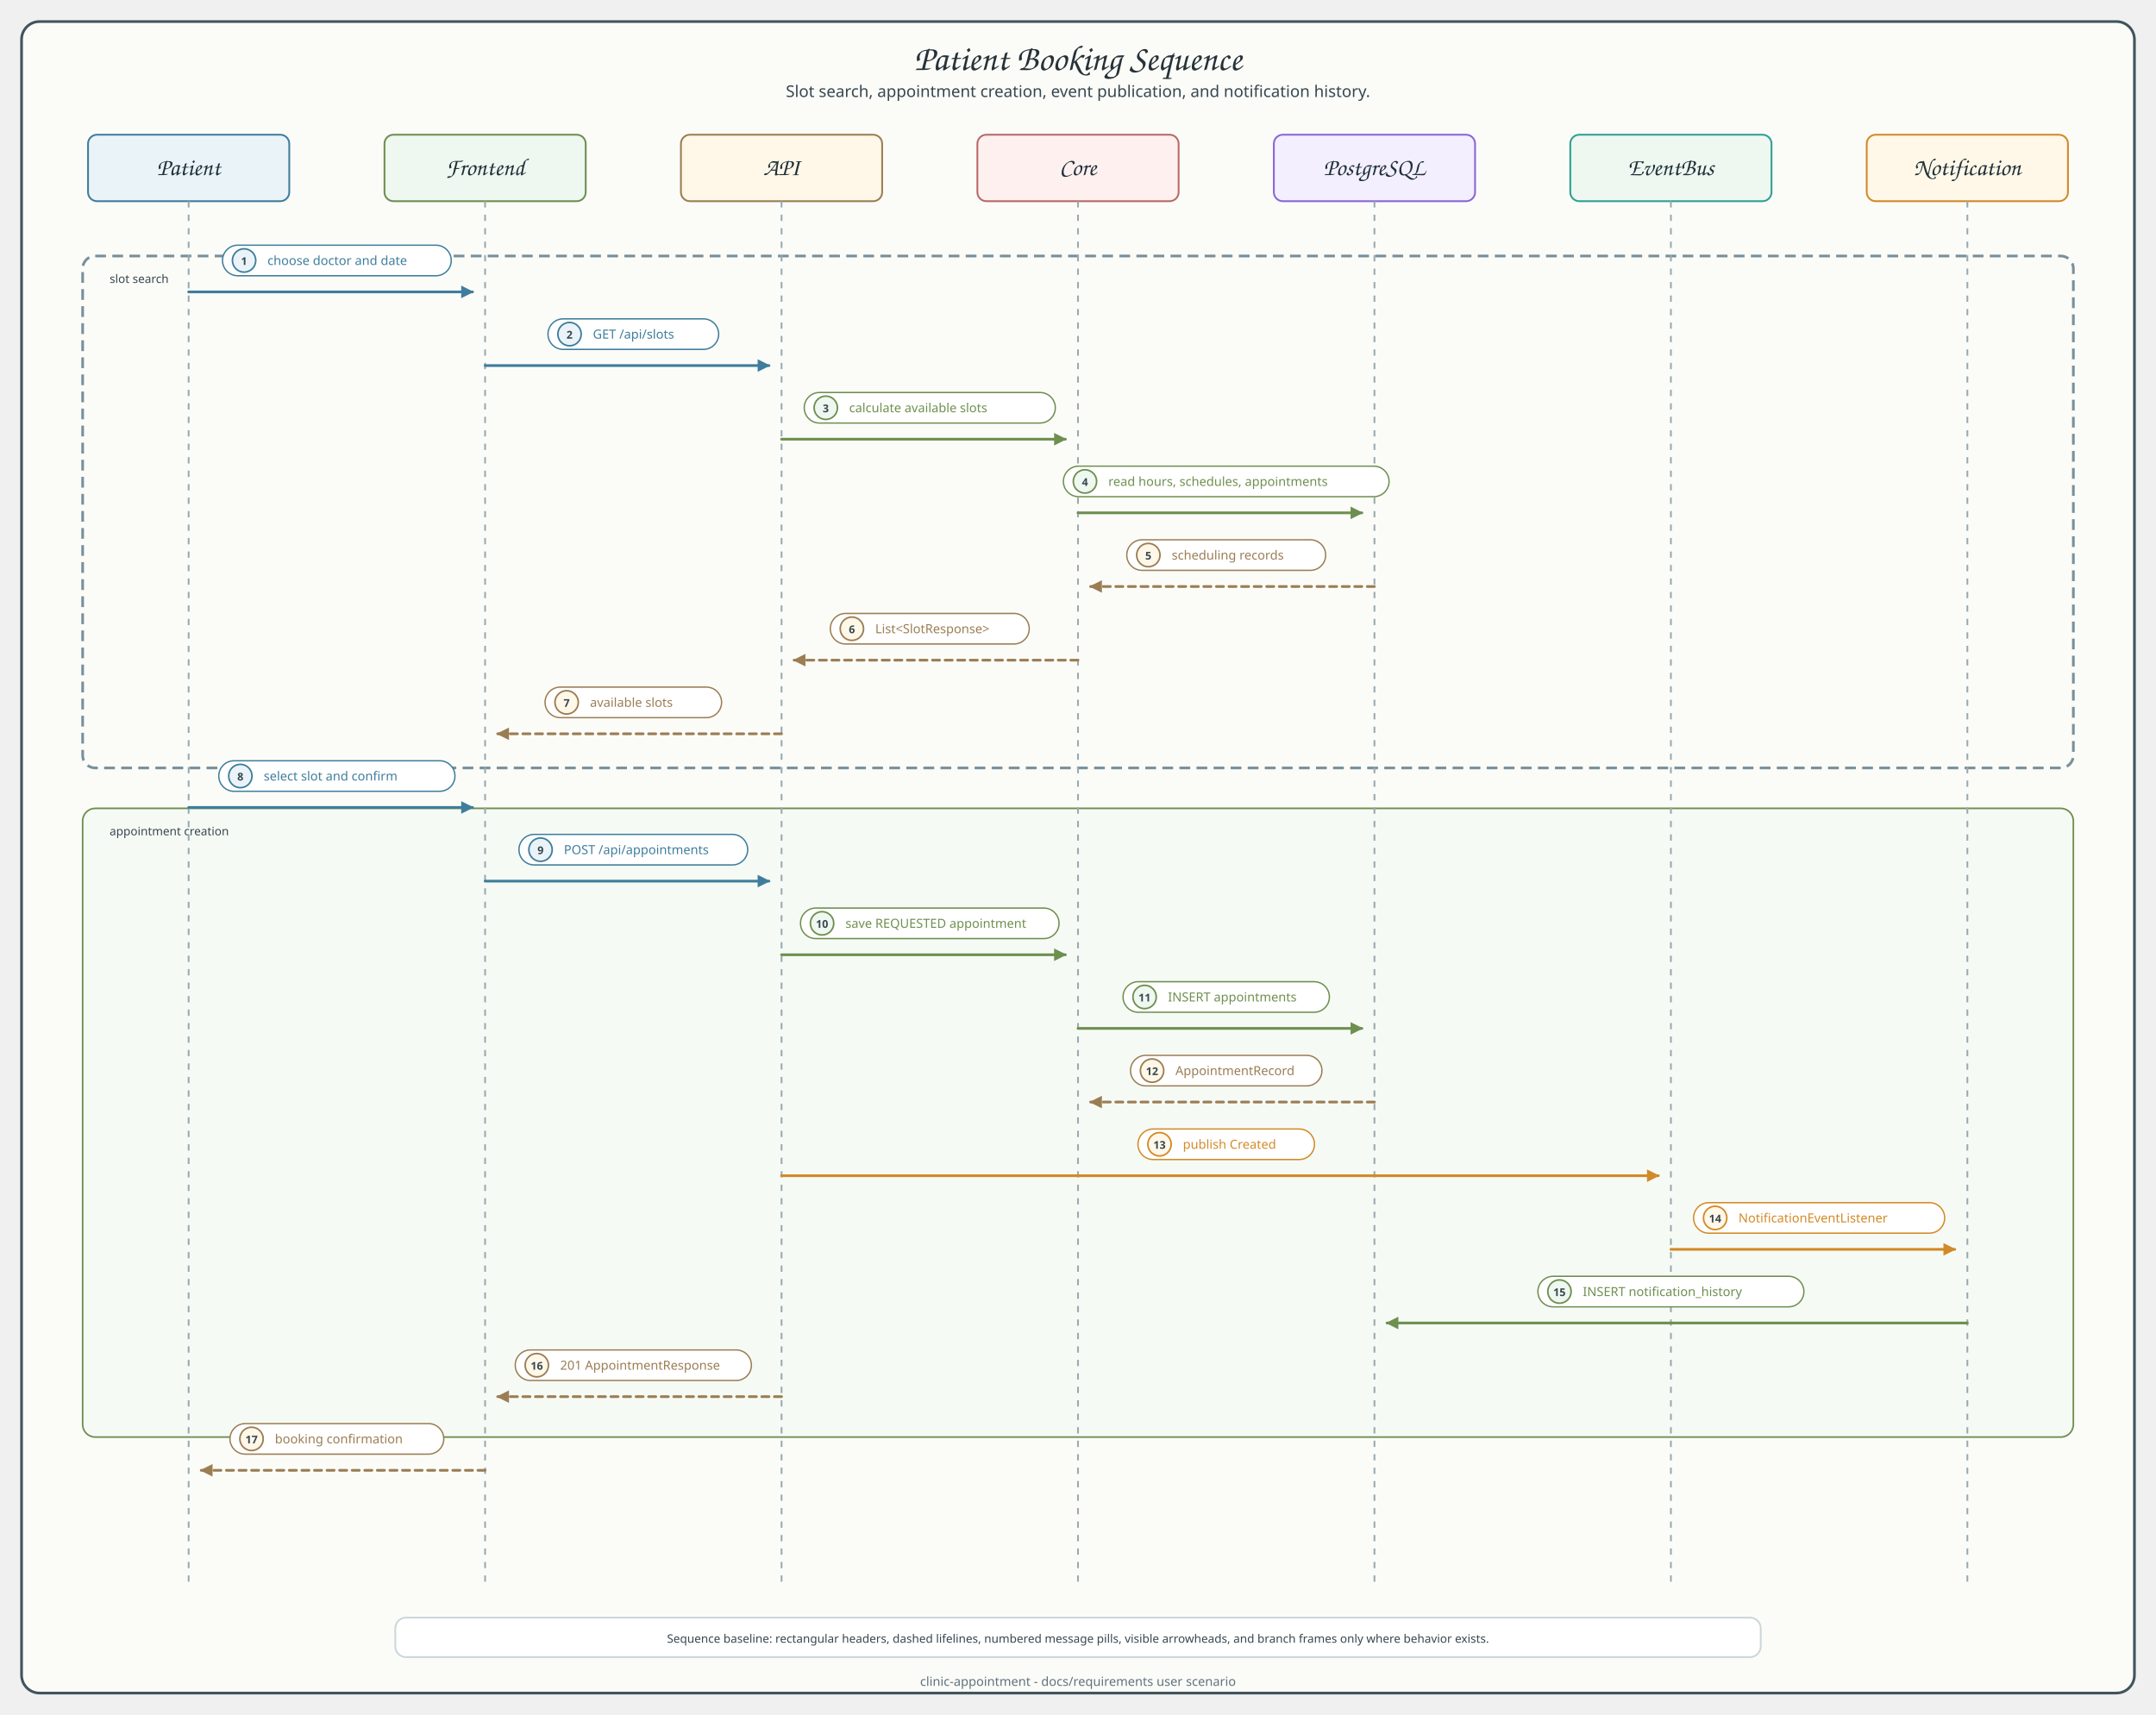
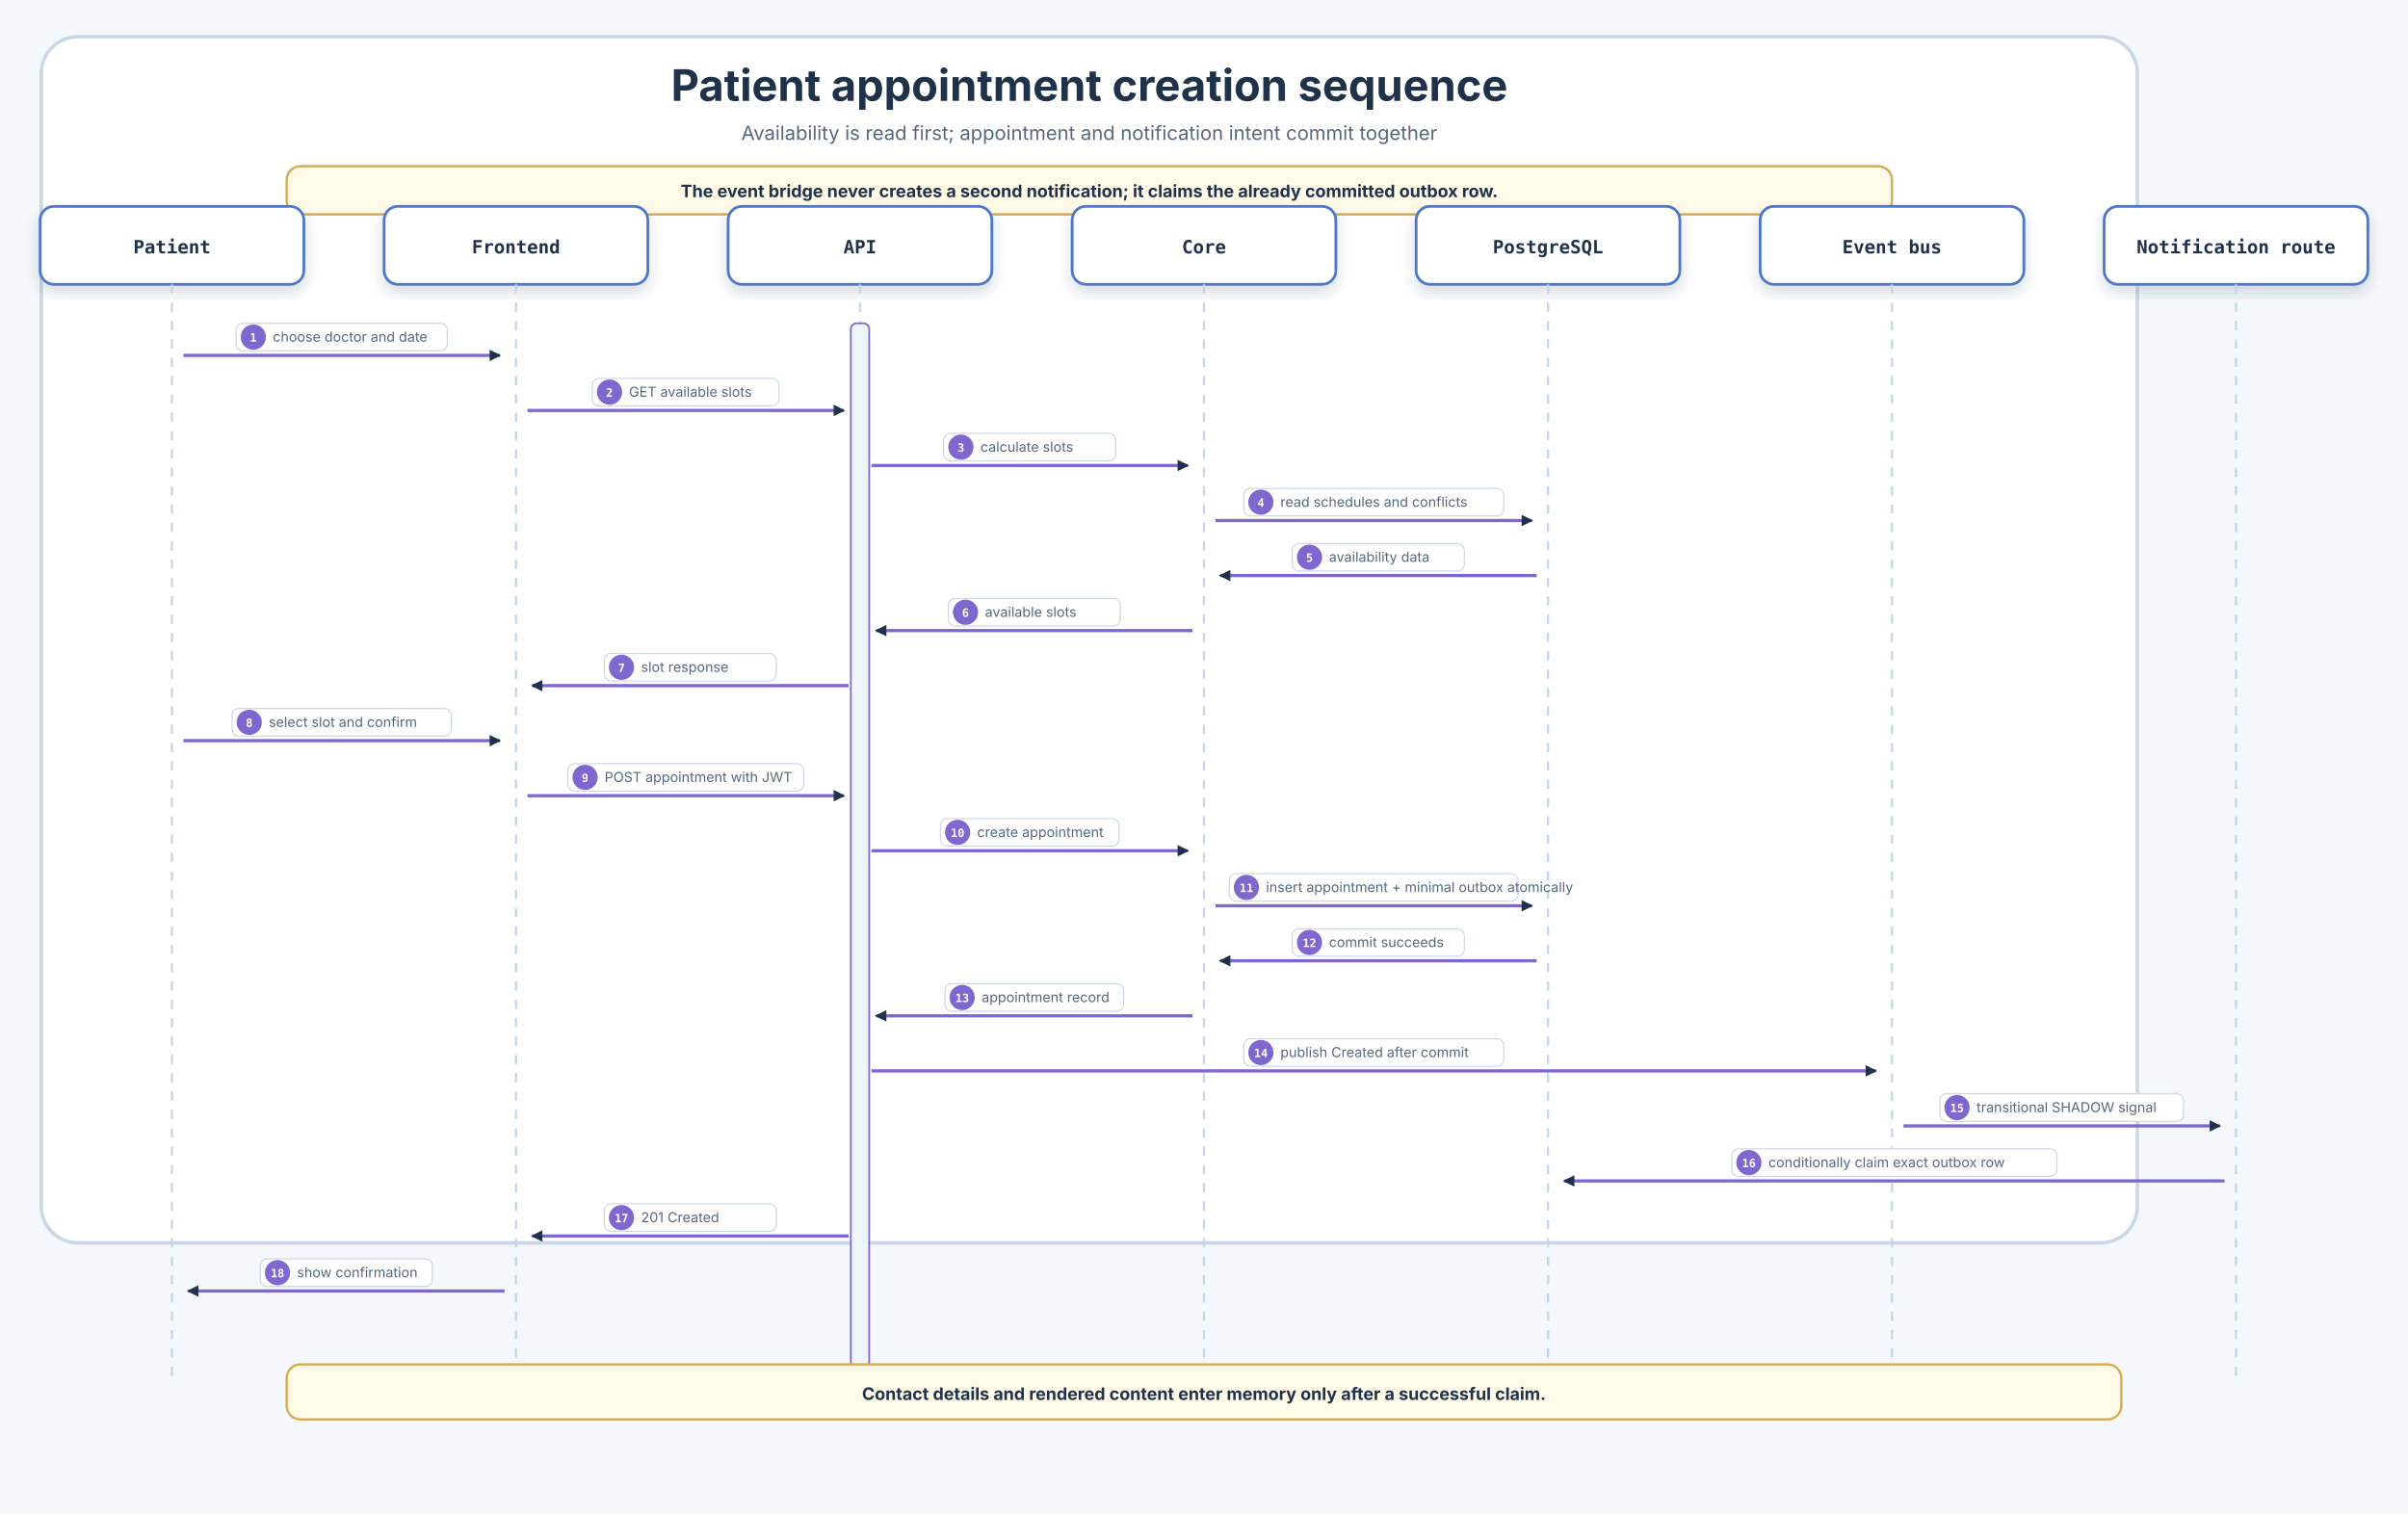
- <svg xmlns="http://www.w3.org/2000/svg" width="2400" height="1909" viewBox="0 0 2400 1909" role="img" aria-label="Patient Booking Sequence">
+ <svg xmlns="http://www.w3.org/2000/svg" width="2100" height="1320" viewBox="0 0 2100 1320" role="img" aria-labelledby="sequence-title sequence-description">
  <defs>
-     <marker id="arrow-call" markerUnits="userSpaceOnUse" markerWidth="14" markerHeight="14" viewBox="0 0 10 10" refX="9" refY="5" orient="auto">
-       <path d="M 0 0 L 10 5 L 0 10 Z" fill="#3f7d9c" />
-     </marker>
-     <marker id="arrow-work" markerUnits="userSpaceOnUse" markerWidth="14" markerHeight="14" viewBox="0 0 10 10" refX="9" refY="5" orient="auto">
-       <path d="M 0 0 L 10 5 L 0 10 Z" fill="#6e8f4f" />
-     </marker>
-     <marker id="arrow-return" markerUnits="userSpaceOnUse" markerWidth="14" markerHeight="14" viewBox="0 0 10 10" refX="9" refY="5" orient="auto">
-       <path d="M 0 0 L 10 5 L 0 10 Z" fill="#9b7d54" />
-     </marker>
-     <marker id="arrow-skip" markerUnits="userSpaceOnUse" markerWidth="14" markerHeight="14" viewBox="0 0 10 10" refX="9" refY="5" orient="auto">
-       <path d="M 0 0 L 10 5 L 0 10 Z" fill="#b86868" />
-     </marker>
-     <marker id="arrow-async" markerUnits="userSpaceOnUse" markerWidth="14" markerHeight="14" viewBox="0 0 10 10" refX="9" refY="5" orient="auto">
-       <path d="M 0 0 L 10 5 L 0 10 Z" fill="#8a65d8" />
-     </marker>
-     <marker id="arrow-store" markerUnits="userSpaceOnUse" markerWidth="14" markerHeight="14" viewBox="0 0 10 10" refX="9" refY="5" orient="auto">
-       <path d="M 0 0 L 10 5 L 0 10 Z" fill="#2f9f93" />
-     </marker>
-     <marker id="arrow-event" markerUnits="userSpaceOnUse" markerWidth="14" markerHeight="14" viewBox="0 0 10 10" refX="9" refY="5" orient="auto">
-       <path d="M 0 0 L 10 5 L 0 10 Z" fill="#d28a28" />
+     <filter id="sequence-shadow" x="-10%" y="-10%" width="120%" height="130%">
+       <feDropShadow dx="0" dy="6" stdDeviation="6" flood-color="#27415f" flood-opacity="0.18" />
+     </filter>
+     <marker id="sequence-arrow" markerWidth="10" markerHeight="10" refX="9" refY="5" orient="auto" markerUnits="userSpaceOnUse" viewBox="0 0 10 10">
+       <path d="M 0 0 L 10 5 L 0 10 Z" fill="#20324a" />
    </marker>
    <style>
-     .title{font-family:"Architects Daughter","Comic Sans MS",cursive;font-size:40px;fill:#263238}
-     .subtitle,.msg,.note,.footer{font-family:"Comic Mono","Comic Sans MS",ui-sans-serif,sans-serif;fill:#36464f}
-     .subtitle{font-size:18px}.participant{font-family:"Architects Daughter","Comic Sans MS",cursive;font-size:27px;fill:#1f3138}.msg{font-size:14px}.note{font-size:13px}.footer{font-size:14px;fill:#60727d}
-     .frame{fill:#fbfcf8;stroke:#41545d;stroke-width:3}.header{stroke-width:2}.lifeline{stroke:#9aaab1;stroke-width:2;stroke-dasharray:7 8}
-     .label{stroke-width:1.5}.badge{stroke-width:1.8}.badgeText{font-family:"Comic Mono","Comic Sans MS",ui-sans-serif,sans-serif;font-size:12px;fill:#36464f;font-weight:700}
-     .returnLine{stroke-dasharray:8 6}.alt{fill:none;stroke:#78909c;stroke-width:3;stroke-dasharray:12 7}.branchOk{fill:#eef7f0;fill-opacity:.35;stroke:#6e8f4f;stroke-width:1.8}.branchSkip{fill:#fff5f5;stroke:#b86868;stroke-width:1.8}
-     .noteBox{fill:#ffffff;stroke:#ccd7da;stroke-width:2}
-     .call{fill:none;stroke:#3f7d9c;stroke-width:3;marker-end:url(#arrow-call);stroke-linecap:round}.label.callLabel{stroke:#3f7d9c;fill:#fff}.badge.callBadge{fill:#eaf4f8;stroke:#3f7d9c}.callText{fill:#3f7d9c}.work{fill:none;stroke:#6e8f4f;stroke-width:3;marker-end:url(#arrow-work);stroke-linecap:round}.label.workLabel{stroke:#6e8f4f;fill:#fff}.badge.workBadge{fill:#eef7f0;stroke:#6e8f4f}.workText{fill:#6e8f4f}.return{fill:none;stroke:#9b7d54;stroke-width:3;marker-end:url(#arrow-return);stroke-linecap:round}.label.returnLabel{stroke:#9b7d54;fill:#fff}.badge.returnBadge{fill:#fff7e8;stroke:#9b7d54}.returnText{fill:#9b7d54}.skip{fill:none;stroke:#b86868;stroke-width:3;marker-end:url(#arrow-skip);stroke-linecap:round}.label.skipLabel{stroke:#b86868;fill:#fff}.badge.skipBadge{fill:#fff0f0;stroke:#b86868}.skipText{fill:#b86868}.async{fill:none;stroke:#8a65d8;stroke-width:3;marker-end:url(#arrow-async);stroke-linecap:round}.label.asyncLabel{stroke:#8a65d8;fill:#fff}.badge.asyncBadge{fill:#f4efff;stroke:#8a65d8}.asyncText{fill:#8a65d8}.store{fill:none;stroke:#2f9f93;stroke-width:3;marker-end:url(#arrow-store);stroke-linecap:round}.label.storeLabel{stroke:#2f9f93;fill:#fff}.badge.storeBadge{fill:#eef7f0;stroke:#2f9f93}.storeText{fill:#2f9f93}.event{fill:none;stroke:#d28a28;stroke-width:3;marker-end:url(#arrow-event);stroke-linecap:round}.label.eventLabel{stroke:#d28a28;fill:#fff}.badge.eventBadge{fill:#fff7e8;stroke:#d28a28}.eventText{fill:#d28a28}
-   </style>
+       svg{font-family:Inter,ui-sans-serif,system-ui,sans-serif}.canvas{fill:#f4f7fb}.frame{fill:#ffffff;stroke:#cbd7e6;stroke-width:3}
+       .title{font-size:38px;font-weight:750;fill:#20324a}.subtitle{font-size:17px;fill:#56677d}
+       .header{fill:#ffffff;stroke:#4f77c9;stroke-width:2.4;filter:url(#sequence-shadow)}
+       .participant-title{font-family:"JetBrains Mono",ui-monospace,monospace;font-size:16px;font-weight:700;fill:#20324a}
+       .lifeline{stroke:#c7d6e8;stroke-width:2;stroke-dasharray:8 8}.message{stroke:#8067cf;stroke-width:2.8;fill:none}
+       .activation{fill:#eef4fc;stroke:#8067cf;stroke-width:1.5}.label{fill:#ffffff;stroke:#cbd7e6;stroke-width:1}.msg{font-size:12px;fill:#56677d}
+       .step{fill:#8067cf}.badgeText{font-family:"JetBrains Mono",ui-monospace,monospace;font-size:10px;font-weight:700;fill:#ffffff}
+       .note{fill:#fff9e8;stroke:#d4aa53;stroke-width:2}.note-text{font-size:15px;font-weight:650;fill:#20324a}
+     </style>
  </defs>
-   <rect x="24" y="24" width="2352" height="1861" rx="20" class="frame" />
-   <text x="1200" y="78" text-anchor="middle" class="title">Patient Booking Sequence</text>
-   <text x="1200" y="108" text-anchor="middle" class="subtitle">Slot search, appointment creation, event publication, and notification history.</text>
-   <rect x="92" y="285" width="2216" height="570" rx="14" class="alt" />
-   <text x="122" y="315" class="note">slot search</text>
-   <rect x="92" y="900" width="2216" height="700" rx="14" class="branchOk" />
-   <text x="122" y="930" class="note">appointment creation</text>
-   <rect x="98" y="150" width="224" height="74" rx="10" class="header" fill="#eaf4f8" stroke="#3f7d9c" />
-   <text class="participant" x="210" y="195" text-anchor="middle">Patient</text>
-   <line x1="210" y1="224" x2="210" y2="1767" class="lifeline" />
-   <rect x="428" y="150" width="224" height="74" rx="10" class="header" fill="#eef7f0" stroke="#6e8f4f" />
-   <text class="participant" x="540" y="195" text-anchor="middle">Frontend</text>
-   <line x1="540" y1="224" x2="540" y2="1767" class="lifeline" />
-   <rect x="758" y="150" width="224" height="74" rx="10" class="header" fill="#fff7e8" stroke="#9b7d54" />
-   <text class="participant" x="870" y="195" text-anchor="middle">API</text>
-   <line x1="870" y1="224" x2="870" y2="1767" class="lifeline" />
-   <rect x="1088" y="150" width="224" height="74" rx="10" class="header" fill="#fff0f0" stroke="#b86868" />
-   <text class="participant" x="1200" y="195" text-anchor="middle">Core</text>
-   <line x1="1200" y1="224" x2="1200" y2="1767" class="lifeline" />
-   <rect x="1418" y="150" width="224" height="74" rx="10" class="header" fill="#f4efff" stroke="#8a65d8" />
-   <text class="participant" x="1530" y="195" text-anchor="middle">PostgreSQL</text>
-   <line x1="1530" y1="224" x2="1530" y2="1767" class="lifeline" />
-   <rect x="1748" y="150" width="224" height="74" rx="10" class="header" fill="#eef7f0" stroke="#2f9f93" />
-   <text class="participant" x="1860" y="195" text-anchor="middle">EventBus</text>
-   <line x1="1860" y1="224" x2="1860" y2="1767" class="lifeline" />
-   <rect x="2078" y="150" width="224" height="74" rx="10" class="header" fill="#fff7e8" stroke="#d28a28" />
-   <text class="participant" x="2190" y="195" text-anchor="middle">Notification</text>
-   <line x1="2190" y1="224" x2="2190" y2="1767" class="lifeline" />
-   <g>
-     <rect x="247.7" y="273" width="254.6" height="34" rx="17" class="label callLabel" />
-     <circle cx="271.7" cy="290" r="13" class="badge callBadge" />
-     <text x="271.7" y="295" text-anchor="middle" class="badgeText">1</text>
-     <text x="297.7" y="295" class="msg callText">choose doctor and date</text>
+   <rect class="canvas" width="2100" height="1320" />
+   <rect class="frame" x="36" y="32" width="1828" height="1052" rx="32" />
+   <text class="title" x="950" y="88" text-anchor="middle">Patient appointment creation sequence</text>
+   <text class="subtitle" x="950" y="122" text-anchor="middle">Availability is read first; appointment and notification intent commit together</text>
+   <g id="rollout-note">
+     <rect class="note" x="250" y="145" width="1400" height="42" rx="12" />
+     <text class="note-text" x="950" y="172" text-anchor="middle">The event bridge never creates a second notification; it claims the already committed outbox row.</text>
  </g>
-   <path d="M 210 325 L 526 325" class="call" />
-   <g>
-     <rect x="610" y="355" width="190" height="34" rx="17" class="label callLabel" />
-     <circle cx="634" cy="372" r="13" class="badge callBadge" />
-     <text x="634" y="377" text-anchor="middle" class="badgeText">2</text>
-     <text x="660" y="377" class="msg callText">GET /api/slots</text>
+   <g id="participant-0">
+     <rect class="header" x="35" y="180" width="230" height="68" rx="12" />
+     <text class="participant-title" x="150" y="221" text-anchor="middle">Patient</text>
+     <line class="lifeline" x1="150" y1="248" x2="150" y2="1200" />
  </g>
-   <path d="M 540 407 L 856 407" class="call" />
-   <g>
-     <rect x="895.25" y="437" width="279.5" height="34" rx="17" class="label workLabel" />
-     <circle cx="919.25" cy="454" r="13" class="badge workBadge" />
-     <text x="919.25" y="459" text-anchor="middle" class="badgeText">3</text>
-     <text x="945.25" y="459" class="msg workText">calculate available slots</text>
+   <g id="participant-1">
+     <rect class="header" x="335" y="180" width="230" height="68" rx="12" />
+     <text class="participant-title" x="450" y="221" text-anchor="middle">Frontend</text>
+     <line class="lifeline" x1="450" y1="248" x2="450" y2="1200" />
  </g>
-   <path d="M 870 489 L 1186 489" class="work" />
-   <g>
-     <rect x="1183.75" y="519" width="362.5" height="34" rx="17" class="label workLabel" />
-     <circle cx="1207.75" cy="536" r="13" class="badge workBadge" />
-     <text x="1207.75" y="541" text-anchor="middle" class="badgeText">4</text>
-     <text x="1233.75" y="541" class="msg workText">read hours, schedules, appointments</text>
+   <g id="participant-2">
+     <rect class="header" x="635" y="180" width="230" height="68" rx="12" />
+     <text class="participant-title" x="750" y="221" text-anchor="middle">API</text>
+     <line class="lifeline" x1="750" y1="248" x2="750" y2="1200" />
  </g>
-   <path d="M 1200 571 L 1516 571" class="work" />
-   <g>
-     <rect x="1254.3" y="601" width="221.4" height="34" rx="17" class="label returnLabel" />
-     <circle cx="1278.3" cy="618" r="13" class="badge returnBadge" />
-     <text x="1278.3" y="623" text-anchor="middle" class="badgeText">5</text>
-     <text x="1304.3" y="623" class="msg returnText">scheduling records</text>
+   <g id="participant-3">
+     <rect class="header" x="935" y="180" width="230" height="68" rx="12" />
+     <text class="participant-title" x="1050" y="221" text-anchor="middle">Core</text>
+     <line class="lifeline" x1="1050" y1="248" x2="1050" y2="1200" />
  </g>
-   <path d="M 1530 653 L 1214 653" class="return returnLine" />
-   <g>
-     <rect x="924.3" y="683" width="221.4" height="34" rx="17" class="label returnLabel" />
-     <circle cx="948.3" cy="700" r="13" class="badge returnBadge" />
-     <text x="948.3" y="705" text-anchor="middle" class="badgeText">6</text>
-     <text x="974.3" y="705" class="msg returnText">List&lt;SlotResponse&gt;</text>
+   <g id="participant-4">
+     <rect class="header" x="1235" y="180" width="230" height="68" rx="12" />
+     <text class="participant-title" x="1350" y="221" text-anchor="middle">PostgreSQL</text>
+     <line class="lifeline" x1="1350" y1="248" x2="1350" y2="1200" />
  </g>
-   <path d="M 1200 735 L 884 735" class="return returnLine" />
-   <g>
-     <rect x="606.75" y="765" width="196.5" height="34" rx="17" class="label returnLabel" />
-     <circle cx="630.75" cy="782" r="13" class="badge returnBadge" />
-     <text x="630.75" y="787" text-anchor="middle" class="badgeText">7</text>
-     <text x="656.75" y="787" class="msg returnText">available slots</text>
+   <g id="participant-5">
+     <rect class="header" x="1535" y="180" width="230" height="68" rx="12" />
+     <text class="participant-title" x="1650" y="221" text-anchor="middle">Event bus</text>
+     <line class="lifeline" x1="1650" y1="248" x2="1650" y2="1200" />
  </g>
-   <path d="M 870 817 L 554 817" class="return returnLine" />
-   <g>
-     <rect x="243.55" y="847" width="262.9" height="34" rx="17" class="label callLabel" />
-     <circle cx="267.55" cy="864" r="13" class="badge callBadge" />
-     <text x="267.55" y="869" text-anchor="middle" class="badgeText">8</text>
-     <text x="293.55" y="869" class="msg callText">select slot and confirm</text>
+   <g id="participant-6">
+     <rect class="header" x="1835" y="180" width="230" height="68" rx="12" />
+     <text class="participant-title" x="1950" y="221" text-anchor="middle">Notification route</text>
+     <line class="lifeline" x1="1950" y1="248" x2="1950" y2="1200" />
  </g>
-   <path d="M 210 899 L 526 899" class="call" />
-   <g>
-     <rect x="577.7" y="929" width="254.6" height="34" rx="17" class="label callLabel" />
-     <circle cx="601.7" cy="946" r="13" class="badge callBadge" />
-     <text x="601.7" y="951" text-anchor="middle" class="badgeText">9</text>
-     <text x="627.7" y="951" class="msg callText">POST /api/appointments</text>
+   <rect class="activation" x="742" y="282" width="16" height="918" rx="5" />
+   <g id="message-1">
+     <rect class="label" x="205.9" y="282" width="184.2" height="24" rx="6" />
+     <circle class="step" cx="220.9" cy="294" r="11" />
+     <text class="badgeText" x="220.9" y="298" text-anchor="middle">1</text>
+     <text class="msg" x="237.9" y="298">choose doctor and date</text>
+     <path class="message" d="M160 310 H436" marker-end="url(#sequence-arrow)" />
  </g>
-   <path d="M 540 981 L 856 981" class="call" />
-   <g>
-     <rect x="891.1" y="1011" width="287.8" height="34" rx="17" class="label workLabel" />
-     <circle cx="915.1" cy="1028" r="13" class="badge workBadge" />
-     <text x="915.1" y="1033" text-anchor="middle" class="badgeText">10</text>
-     <text x="941.1" y="1033" class="msg workText">save REQUESTED appointment</text>
+   <g id="message-2">
+     <rect class="label" x="516.55" y="330" width="162.9" height="24" rx="6" />
+     <circle class="step" cx="531.55" cy="342" r="11" />
+     <text class="badgeText" x="531.55" y="346" text-anchor="middle">2</text>
+     <text class="msg" x="548.55" y="346">GET available slots</text>
+     <path class="message" d="M460 358 H736" marker-end="url(#sequence-arrow)" />
  </g>
-   <path d="M 870 1063 L 1186 1063" class="work" />
-   <g>
-     <rect x="1250.15" y="1093" width="229.7" height="34" rx="17" class="label workLabel" />
-     <circle cx="1274.15" cy="1110" r="13" class="badge workBadge" />
-     <text x="1274.15" y="1115" text-anchor="middle" class="badgeText">11</text>
-     <text x="1300.15" y="1115" class="msg workText">INSERT appointments</text>
+   <g id="message-3">
+     <rect class="label" x="823" y="378" width="150" height="24" rx="6" />
+     <circle class="step" cx="838" cy="390" r="11" />
+     <text class="badgeText" x="838" y="394" text-anchor="middle">3</text>
+     <text class="msg" x="855" y="394">calculate slots</text>
+     <path class="message" d="M760 406 H1036" marker-end="url(#sequence-arrow)" />
  </g>
-   <path d="M 1200 1145 L 1516 1145" class="work" />
-   <g>
-     <rect x="1258.45" y="1175" width="213.1" height="34" rx="17" class="label returnLabel" />
-     <circle cx="1282.45" cy="1192" r="13" class="badge returnBadge" />
-     <text x="1282.45" y="1197" text-anchor="middle" class="badgeText">12</text>
-     <text x="1308.45" y="1197" class="msg returnText">AppointmentRecord</text>
+   <g id="message-4">
+     <rect class="label" x="1084.6" y="426" width="226.8" height="24" rx="6" />
+     <circle class="step" cx="1099.6" cy="438" r="11" />
+     <text class="badgeText" x="1099.6" y="442" text-anchor="middle">4</text>
+     <text class="msg" x="1116.6" y="442">read schedules and conflicts</text>
+     <path class="message" d="M1060 454 H1336" marker-end="url(#sequence-arrow)" />
  </g>
-   <path d="M 1530 1227 L 1214 1227" class="return returnLine" />
-   <g>
-     <rect x="1266.75" y="1257" width="196.5" height="34" rx="17" class="label eventLabel" />
-     <circle cx="1290.75" cy="1274" r="13" class="badge eventBadge" />
-     <text x="1290.75" y="1279" text-anchor="middle" class="badgeText">13</text>
-     <text x="1316.75" y="1279" class="msg eventText">publish Created</text>
+   <g id="message-5">
+     <rect class="label" x="1127" y="474" width="150" height="24" rx="6" />
+     <circle class="step" cx="1142" cy="486" r="11" />
+     <text class="badgeText" x="1142" y="490" text-anchor="middle">5</text>
+     <text class="msg" x="1159" y="490">availability data</text>
+     <path class="message" d="M1340 502 H1064" marker-end="url(#sequence-arrow)" />
  </g>
-   <path d="M 870 1309 L 1846 1309" class="event" />
-   <g>
-     <rect x="1885.25" y="1339" width="279.5" height="34" rx="17" class="label eventLabel" />
-     <circle cx="1909.25" cy="1356" r="13" class="badge eventBadge" />
-     <text x="1909.25" y="1361" text-anchor="middle" class="badgeText">14</text>
-     <text x="1935.25" y="1361" class="msg eventText">NotificationEventListener</text>
+   <g id="message-6">
+     <rect class="label" x="827" y="522" width="150" height="24" rx="6" />
+     <circle class="step" cx="842" cy="534" r="11" />
+     <text class="badgeText" x="842" y="538" text-anchor="middle">6</text>
+     <text class="msg" x="859" y="538">available slots</text>
+     <path class="message" d="M1040 550 H764" marker-end="url(#sequence-arrow)" />
  </g>
-   <path d="M 1860 1391 L 2176 1391" class="event" />
-   <g>
-     <rect x="1711.95" y="1421" width="296.1" height="34" rx="17" class="label workLabel" />
-     <circle cx="1735.95" cy="1438" r="13" class="badge workBadge" />
-     <text x="1735.95" y="1443" text-anchor="middle" class="badgeText">15</text>
-     <text x="1761.95" y="1443" class="msg workText">INSERT notification_history</text>
+   <g id="message-7">
+     <rect class="label" x="527" y="570" width="150" height="24" rx="6" />
+     <circle class="step" cx="542" cy="582" r="11" />
+     <text class="badgeText" x="542" y="586" text-anchor="middle">7</text>
+     <text class="msg" x="559" y="586">slot response</text>
+     <path class="message" d="M740 598 H464" marker-end="url(#sequence-arrow)" />
  </g>
-   <path d="M 2190 1473 L 1544 1473" class="work" />
-   <g>
-     <rect x="573.55" y="1503" width="262.9" height="34" rx="17" class="label returnLabel" />
-     <circle cx="597.55" cy="1520" r="13" class="badge returnBadge" />
-     <text x="597.55" y="1525" text-anchor="middle" class="badgeText">16</text>
-     <text x="623.55" y="1525" class="msg returnText">201 AppointmentResponse</text>
+   <g id="message-8">
+     <rect class="label" x="202.35" y="618" width="191.3" height="24" rx="6" />
+     <circle class="step" cx="217.35" cy="630" r="11" />
+     <text class="badgeText" x="217.35" y="634" text-anchor="middle">8</text>
+     <text class="msg" x="234.35" y="634">select slot and confirm</text>
+     <path class="message" d="M160 646 H436" marker-end="url(#sequence-arrow)" />
  </g>
-   <path d="M 870 1555 L 554 1555" class="return returnLine" />
-   <g>
-     <rect x="256" y="1585" width="238" height="34" rx="17" class="label returnLabel" />
-     <circle cx="280" cy="1602" r="13" class="badge returnBadge" />
-     <text x="280" y="1607" text-anchor="middle" class="badgeText">17</text>
-     <text x="306" y="1607" class="msg returnText">booking confirmation</text>
+   <g id="message-9">
+     <rect class="label" x="495.25" y="666" width="205.5" height="24" rx="6" />
+     <circle class="step" cx="510.25" cy="678" r="11" />
+     <text class="badgeText" x="510.25" y="682" text-anchor="middle">9</text>
+     <text class="msg" x="527.25" y="682">POST appointment with JWT</text>
+     <path class="message" d="M460 694 H736" marker-end="url(#sequence-arrow)" />
  </g>
-   <path d="M 540 1637 L 224 1637" class="return returnLine" />
-   <rect x="440" y="1801" width="1520" height="44" rx="12" class="noteBox" />
-   <text class="note" x="1200" y="1829" text-anchor="middle">Sequence baseline: rectangular headers, dashed lifelines, numbered message pills, visible arrowheads, and branch frames only where behavior exists.</text>
-   <text x="1200" y="1877" text-anchor="middle" class="footer">clinic-appointment - docs/requirements user scenario</text>
+   <g id="message-10">
+     <rect class="label" x="820.1" y="714" width="155.8" height="24" rx="6" />
+     <circle class="step" cx="835.1" cy="726" r="11" />
+     <text class="badgeText" x="835.1" y="730" text-anchor="middle">10</text>
+     <text class="msg" x="852.1" y="730">create appointment</text>
+     <path class="message" d="M760 742 H1036" marker-end="url(#sequence-arrow)" />
+   </g>
+   <g id="message-11">
+     <rect class="label" x="1072" y="762" width="252" height="24" rx="6" />
+     <circle class="step" cx="1087" cy="774" r="11" />
+     <text class="badgeText" x="1087" y="778" text-anchor="middle">11</text>
+     <text class="msg" x="1104" y="778">insert appointment + minimal outbox atomically</text>
+     <path class="message" d="M1060 790 H1336" marker-end="url(#sequence-arrow)" />
+   </g>
+   <g id="message-12">
+     <rect class="label" x="1127" y="810" width="150" height="24" rx="6" />
+     <circle class="step" cx="1142" cy="822" r="11" />
+     <text class="badgeText" x="1142" y="826" text-anchor="middle">12</text>
+     <text class="msg" x="1159" y="826">commit succeeds</text>
+     <path class="message" d="M1340 838 H1064" marker-end="url(#sequence-arrow)" />
+   </g>
+   <g id="message-13">
+     <rect class="label" x="824.1" y="858" width="155.8" height="24" rx="6" />
+     <circle class="step" cx="839.1" cy="870" r="11" />
+     <text class="badgeText" x="839.1" y="874" text-anchor="middle">13</text>
+     <text class="msg" x="856.1" y="874">appointment record</text>
+     <path class="message" d="M1040 886 H764" marker-end="url(#sequence-arrow)" />
+   </g>
+   <g id="message-14">
+     <rect class="label" x="1084.6" y="906" width="226.8" height="24" rx="6" />
+     <circle class="step" cx="1099.6" cy="918" r="11" />
+     <text class="badgeText" x="1099.6" y="922" text-anchor="middle">14</text>
+     <text class="msg" x="1116.6" y="922">publish Created after commit</text>
+     <path class="message" d="M760 934 H1636" marker-end="url(#sequence-arrow)" />
+   </g>
+   <g id="message-15">
+     <rect class="label" x="1691.7" y="954" width="212.6" height="24" rx="6" />
+     <circle class="step" cx="1706.7" cy="966" r="11" />
+     <text class="badgeText" x="1706.7" y="970" text-anchor="middle">15</text>
+     <text class="msg" x="1723.7" y="970">transitional SHADOW signal</text>
+     <path class="message" d="M1660 982 H1936" marker-end="url(#sequence-arrow)" />
+   </g>
+   <g id="message-16">
+     <rect class="label" x="1510.2" y="1002" width="283.6" height="24" rx="6" />
+     <circle class="step" cx="1525.2" cy="1014" r="11" />
+     <text class="badgeText" x="1525.2" y="1018" text-anchor="middle">16</text>
+     <text class="msg" x="1542.2" y="1018">conditionally claim exact outbox row</text>
+     <path class="message" d="M1940 1030 H1364" marker-end="url(#sequence-arrow)" />
+   </g>
+   <g id="message-17">
+     <rect class="label" x="527" y="1050" width="150" height="24" rx="6" />
+     <circle class="step" cx="542" cy="1062" r="11" />
+     <text class="badgeText" x="542" y="1066" text-anchor="middle">17</text>
+     <text class="msg" x="559" y="1066">201 Created</text>
+     <path class="message" d="M740 1078 H464" marker-end="url(#sequence-arrow)" />
+   </g>
+   <g id="message-18">
+     <rect class="label" x="227" y="1098" width="150" height="24" rx="6" />
+     <circle class="step" cx="242" cy="1110" r="11" />
+     <text class="badgeText" x="242" y="1114" text-anchor="middle">18</text>
+     <text class="msg" x="259" y="1114">show confirmation</text>
+     <path class="message" d="M440 1126 H164" marker-end="url(#sequence-arrow)" />
+   </g>
+   <g id="missed-reminder-note">
+     <rect class="note" x="250" y="1190" width="1600" height="48" rx="12" />
+     <text class="note-text" x="1050" y="1221" text-anchor="middle">Contact details and rendered content enter memory only after a successful claim.</text>
+   </g>
</svg>
